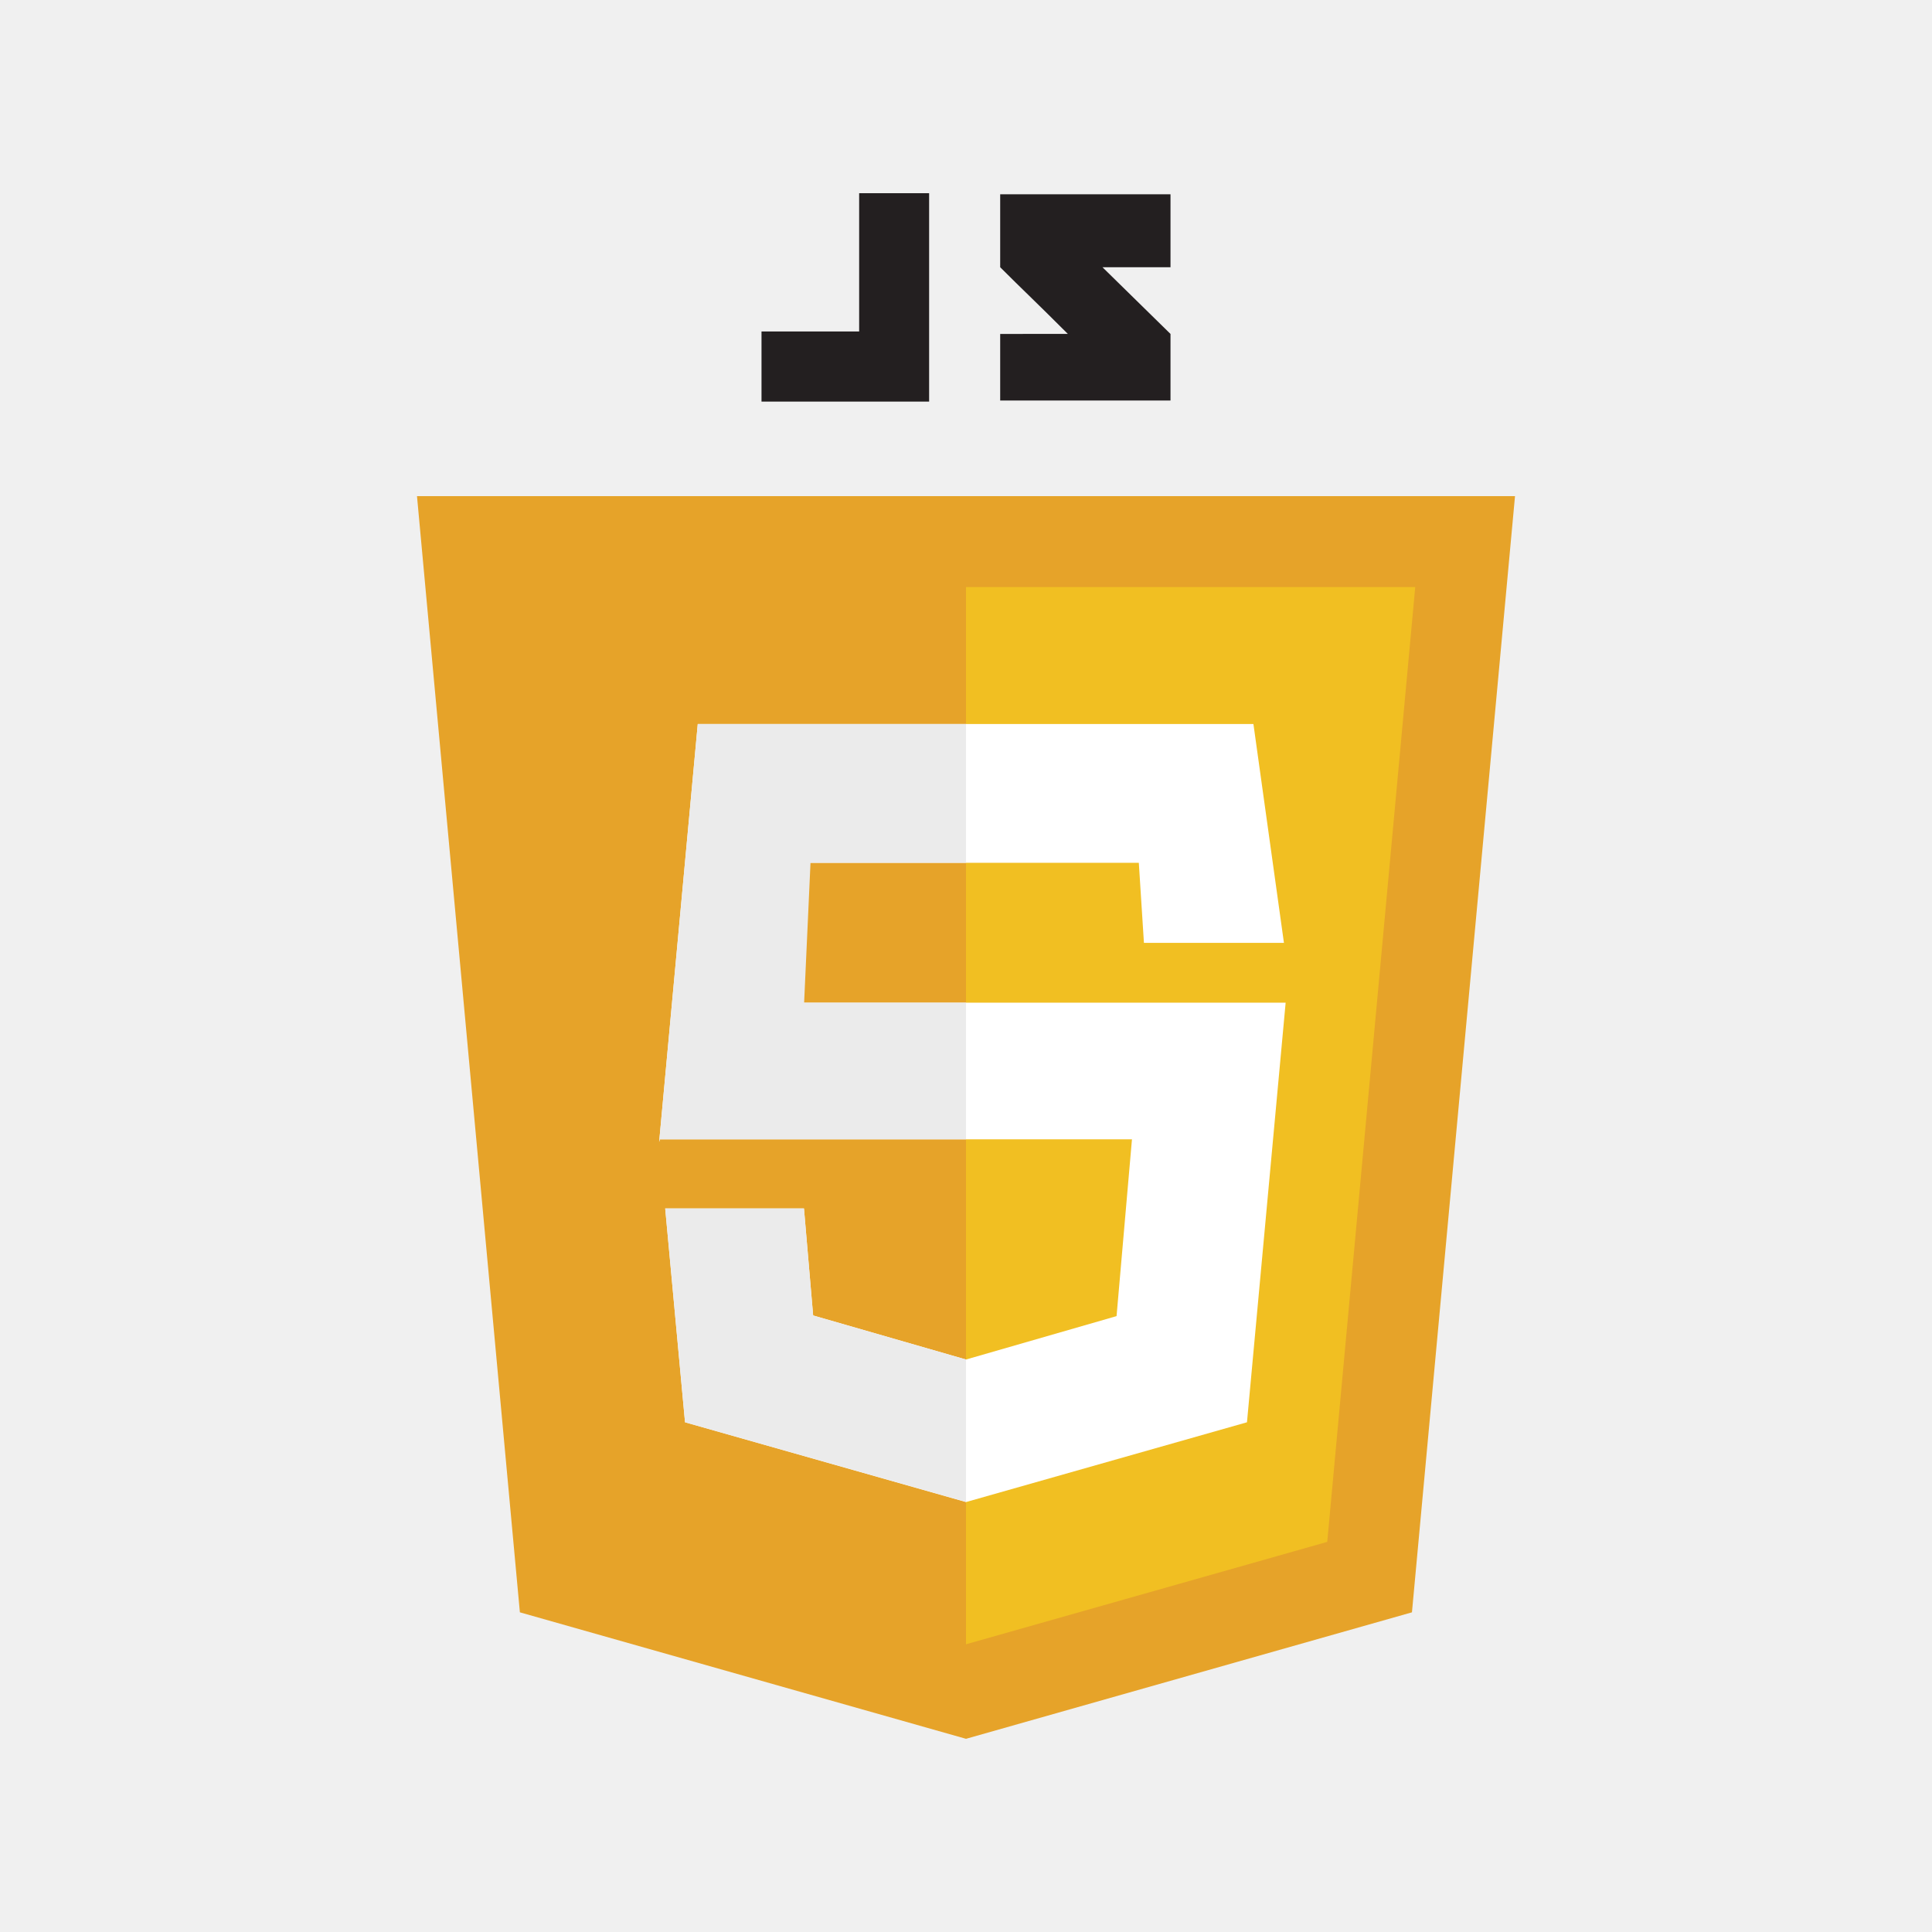
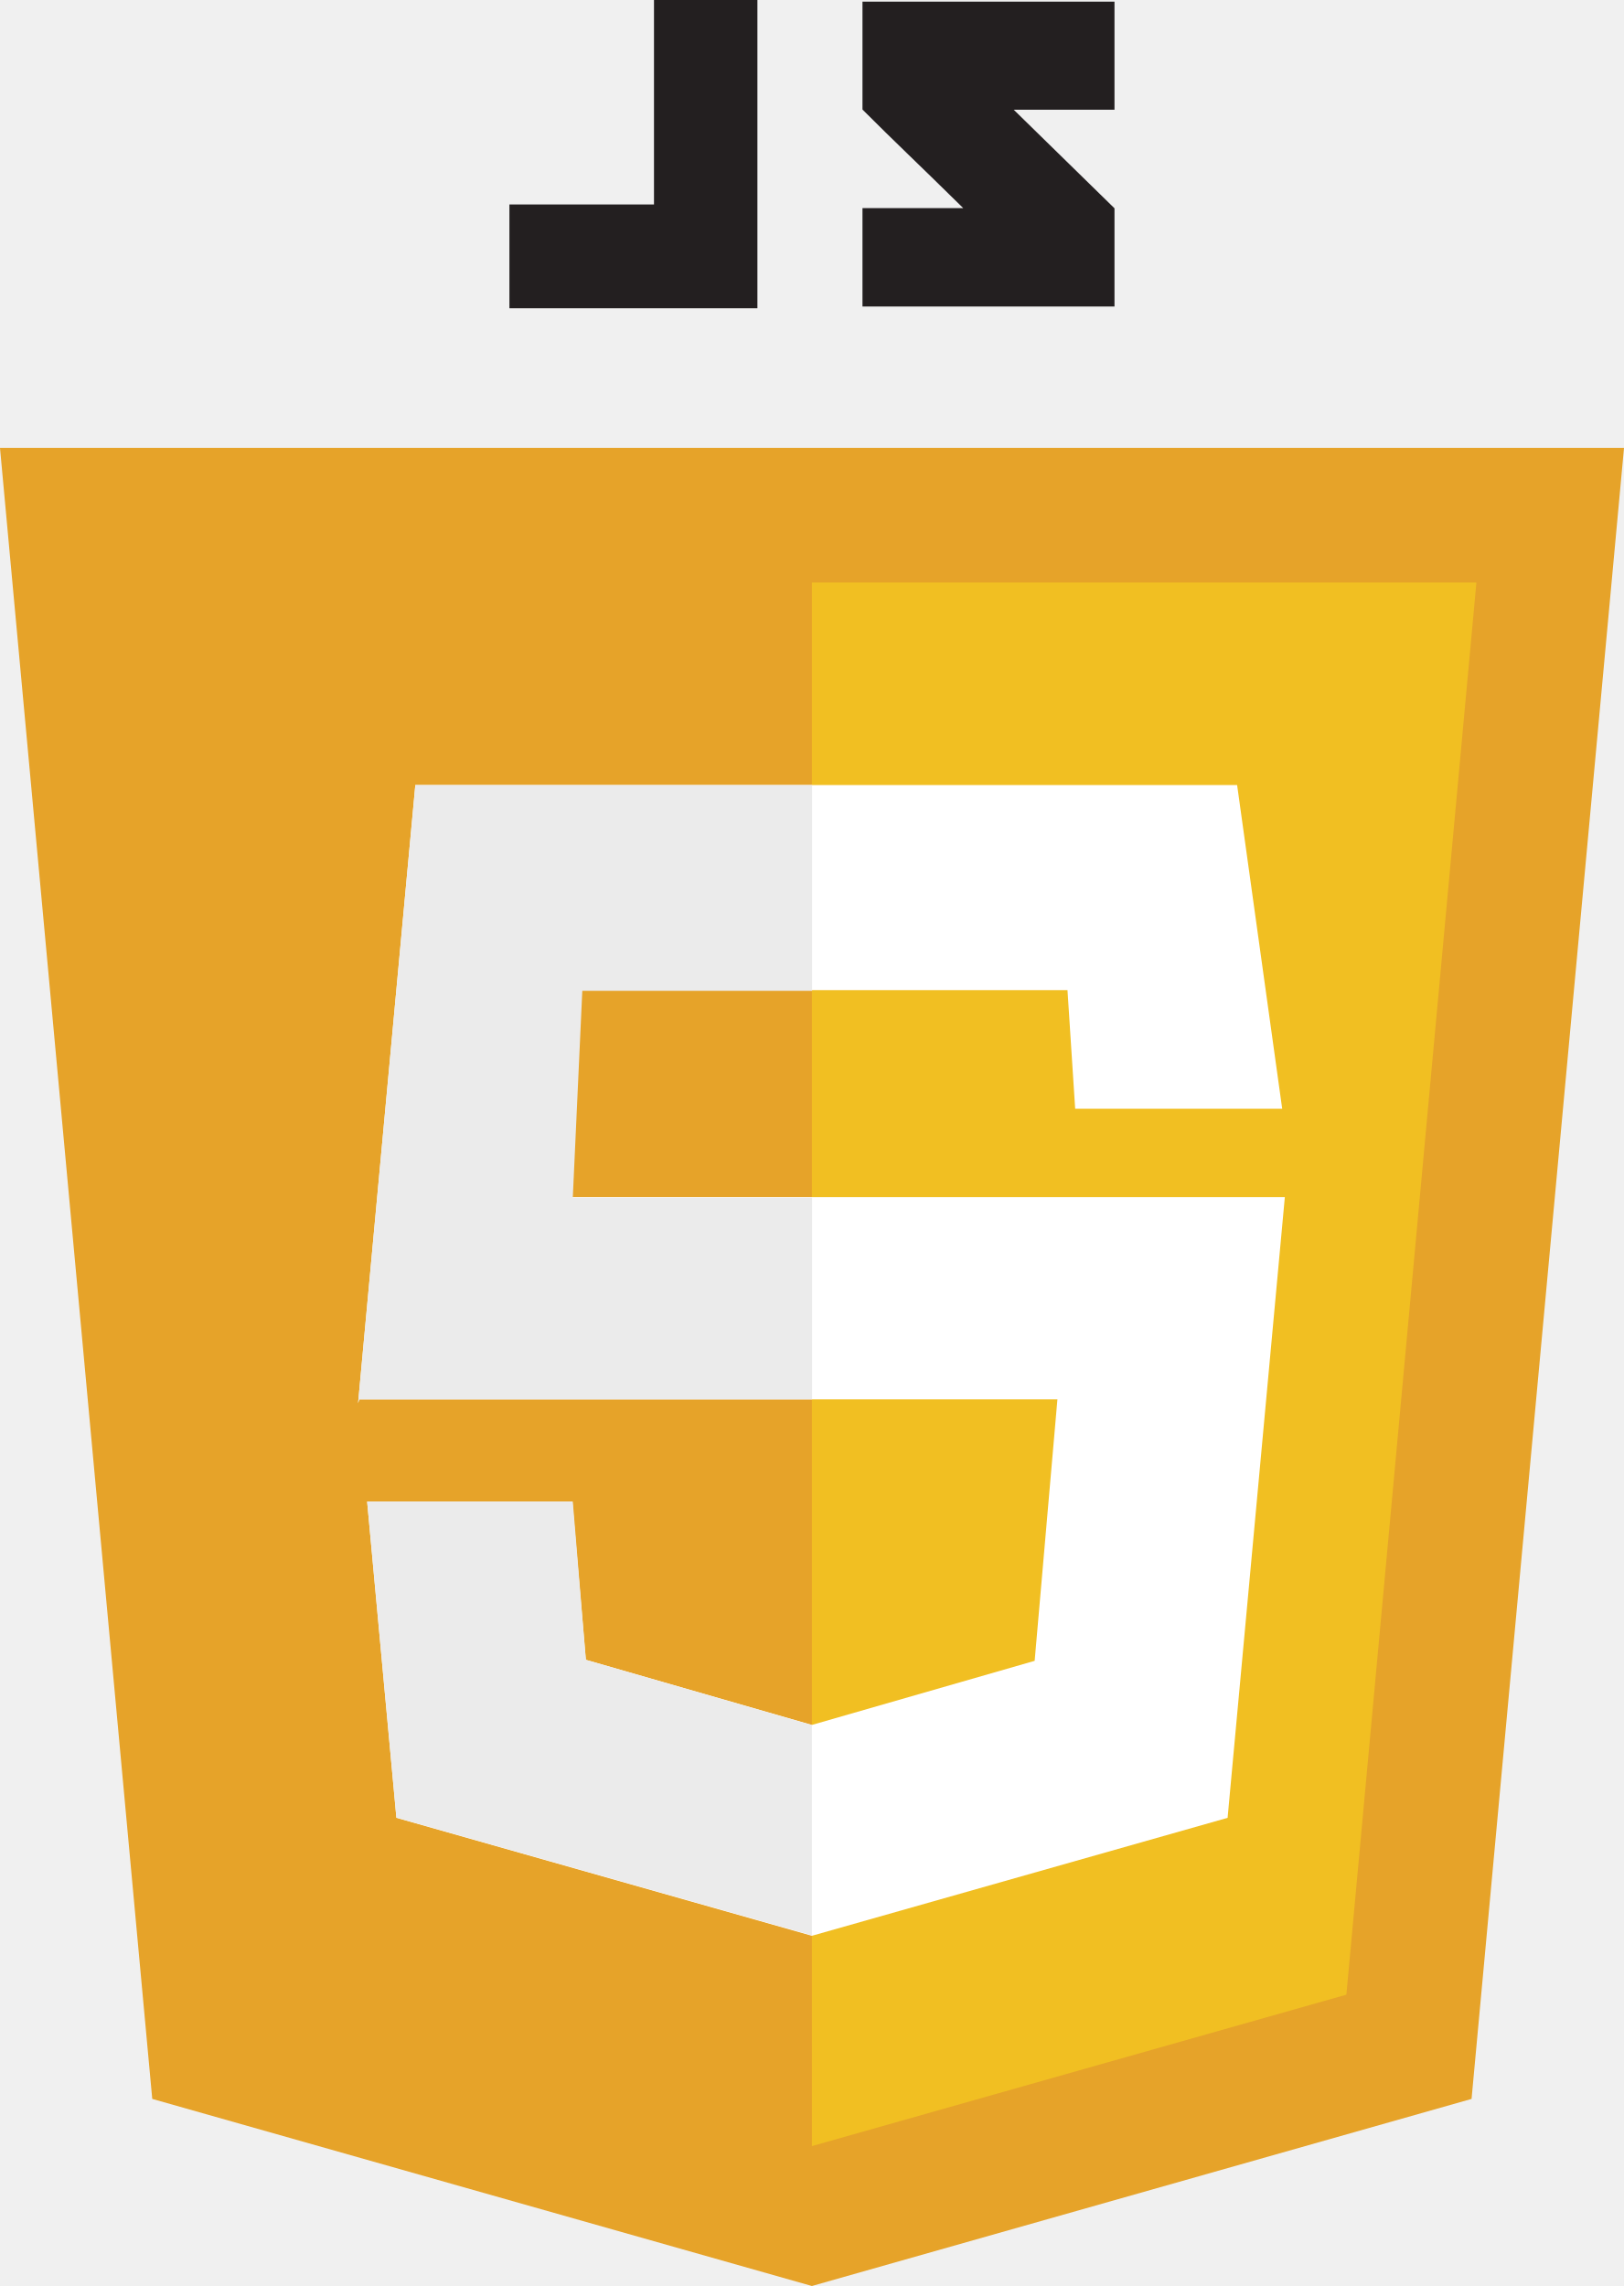
- <svg xmlns="http://www.w3.org/2000/svg" viewBox="0 0 188.976 188.976" height="188.976" width="188.976" xml:space="preserve" id="svg2" version="1.1">
-   <defs id="defs6">
-     <clipPath id="clipPath38" clipPathUnits="userSpaceOnUse">
-       <path id="path36" d="M 0,141.732 H 141.732 V 0 H 0 Z" />
-     </clipPath>
-   </defs>
-   <g transform="matrix(1.333333,0,0,-1.333333,0,188.976)" id="g10">
-     <g transform="translate(111.1416,105.3364)" id="g12">
-       <path id="path14" style="fill:#e6a329;fill-opacity:1;fill-rule:nonzero;stroke:none" d="m 0,0 h -40.275 -40.276 l 7.548,-81.885 32.728,-9.279 32.715,9.279 z" />
-     </g>
-     <g transform="translate(70.8662,98.666)" id="g16">
-       <path id="path18" style="fill:#f1bf22;fill-opacity:1;fill-rule:nonzero;stroke:none" d="M 0,0 V -77.559 L 26.502,-70.046 32.956,0 Z" />
-     </g>
-     <g transform="translate(91.9512,88.6182)" id="g20">
-       <path id="path22" style="fill:#ffffff;fill-opacity:1;fill-rule:nonzero;stroke:none" d="m 0,0 h -40.763 l -2.833,-30.66 0.06,0.192 H -8.91 l -1.13,-12.969 -11.045,-3.184 -11.214,3.232 -0.673,7.849 h -10.18 l 1.455,-15.685 20.612,-5.853 20.612,5.853 2.837,30.781 h -36.742 l 0.468,10.264 h 25.503 l 0.375,-5.875 H 2.239 Z" />
-     </g>
-     <g transform="translate(58.9795,53.0781)" id="g24">
-       <path id="path26" style="fill:#ebebeb;fill-opacity:1;fill-rule:nonzero;stroke:none" d="m 0,0 h -10.18 l 1.454,-15.685 20.613,-5.84 v 10.444 L 0.673,-7.849 Z M 11.887,35.54 H -7.792 l -2.833,-30.66 0.061,0.192 H 11.887 V 15.096 H 0.011 L 0.479,25.36 h 11.408 z" />
-     </g>
-     <g transform="translate(63.0278,117.415)" id="g28">
-       <path id="path30" style="fill:#231f20;fill-opacity:1;fill-rule:nonzero;stroke:none" d="M 0,0 H -7.163 V -5.144 H 0 3.835 5.133 V 10.144 H 0 Z" />
-     </g>
-     <g id="g32">
-       <g clip-path="url(#clipPath38)" id="g34">
-         <g transform="translate(85.8682,127.4814)" id="g40">
-           <path id="path42" style="fill:#231f20;fill-opacity:1;fill-rule:nonzero;stroke:none" d="m 0,0 h -12.494 v -5.354 c 1.67,-1.671 2.543,-2.471 4.961,-4.889 -1.414,0 -4.961,-0.005 -4.961,-0.005 v -4.884 H 0 v 4.885 l -4.99,4.893 H 0 Z" />
-         </g>
-       </g>
-     </g>
-   </g>
+ <svg xmlns="http://www.w3.org/2000/svg" enable-background="new 0 0 1776 2500" viewBox="0 0 1776 2500">
+   <path d="m1776 489.9h-1776l166.5 1805.5 721.4 204.6 721.4-204.6z" fill="#e6a329" />
+   <path d="m887.9 637v1710l584.5-165.6 142.2-1544.4z" fill="#f1bf22" />
+   <path d="m1352.9 858.5h-898.7l-62.6 676 1.3-4.2h763.5l-24.9 286-243.6 70.1-247.2-71.2-14.8-173.1h-224.4l32 345.9 454.4 129 454.6-129 62.6-678.9h-810.3l10.4-226.2h562.2l8.4 129.6h226.4z" fill="#fff" />
+   <path d="m888.1 858.5h-433.9l-62.6 676 1.3-4.2h495.2v-220.5h-261.7l10.4-226.2h251.3zm-261.7 783.6h-224.9l32 345.7 454.4 128.8v-230l-247.2-71.4z" fill="#ebebeb" />
+   <path d="m715.2 223.6h-158.1v113.5h271.2v-337.1h-113.1zm503.6-221.8h-275.6v118c36.8 36.8 56 54.5 110.2 107.8h-110.2v107.6h275.6v-107.4l-110.2-107.8h110.2z" fill="#231f20" />
</svg>
